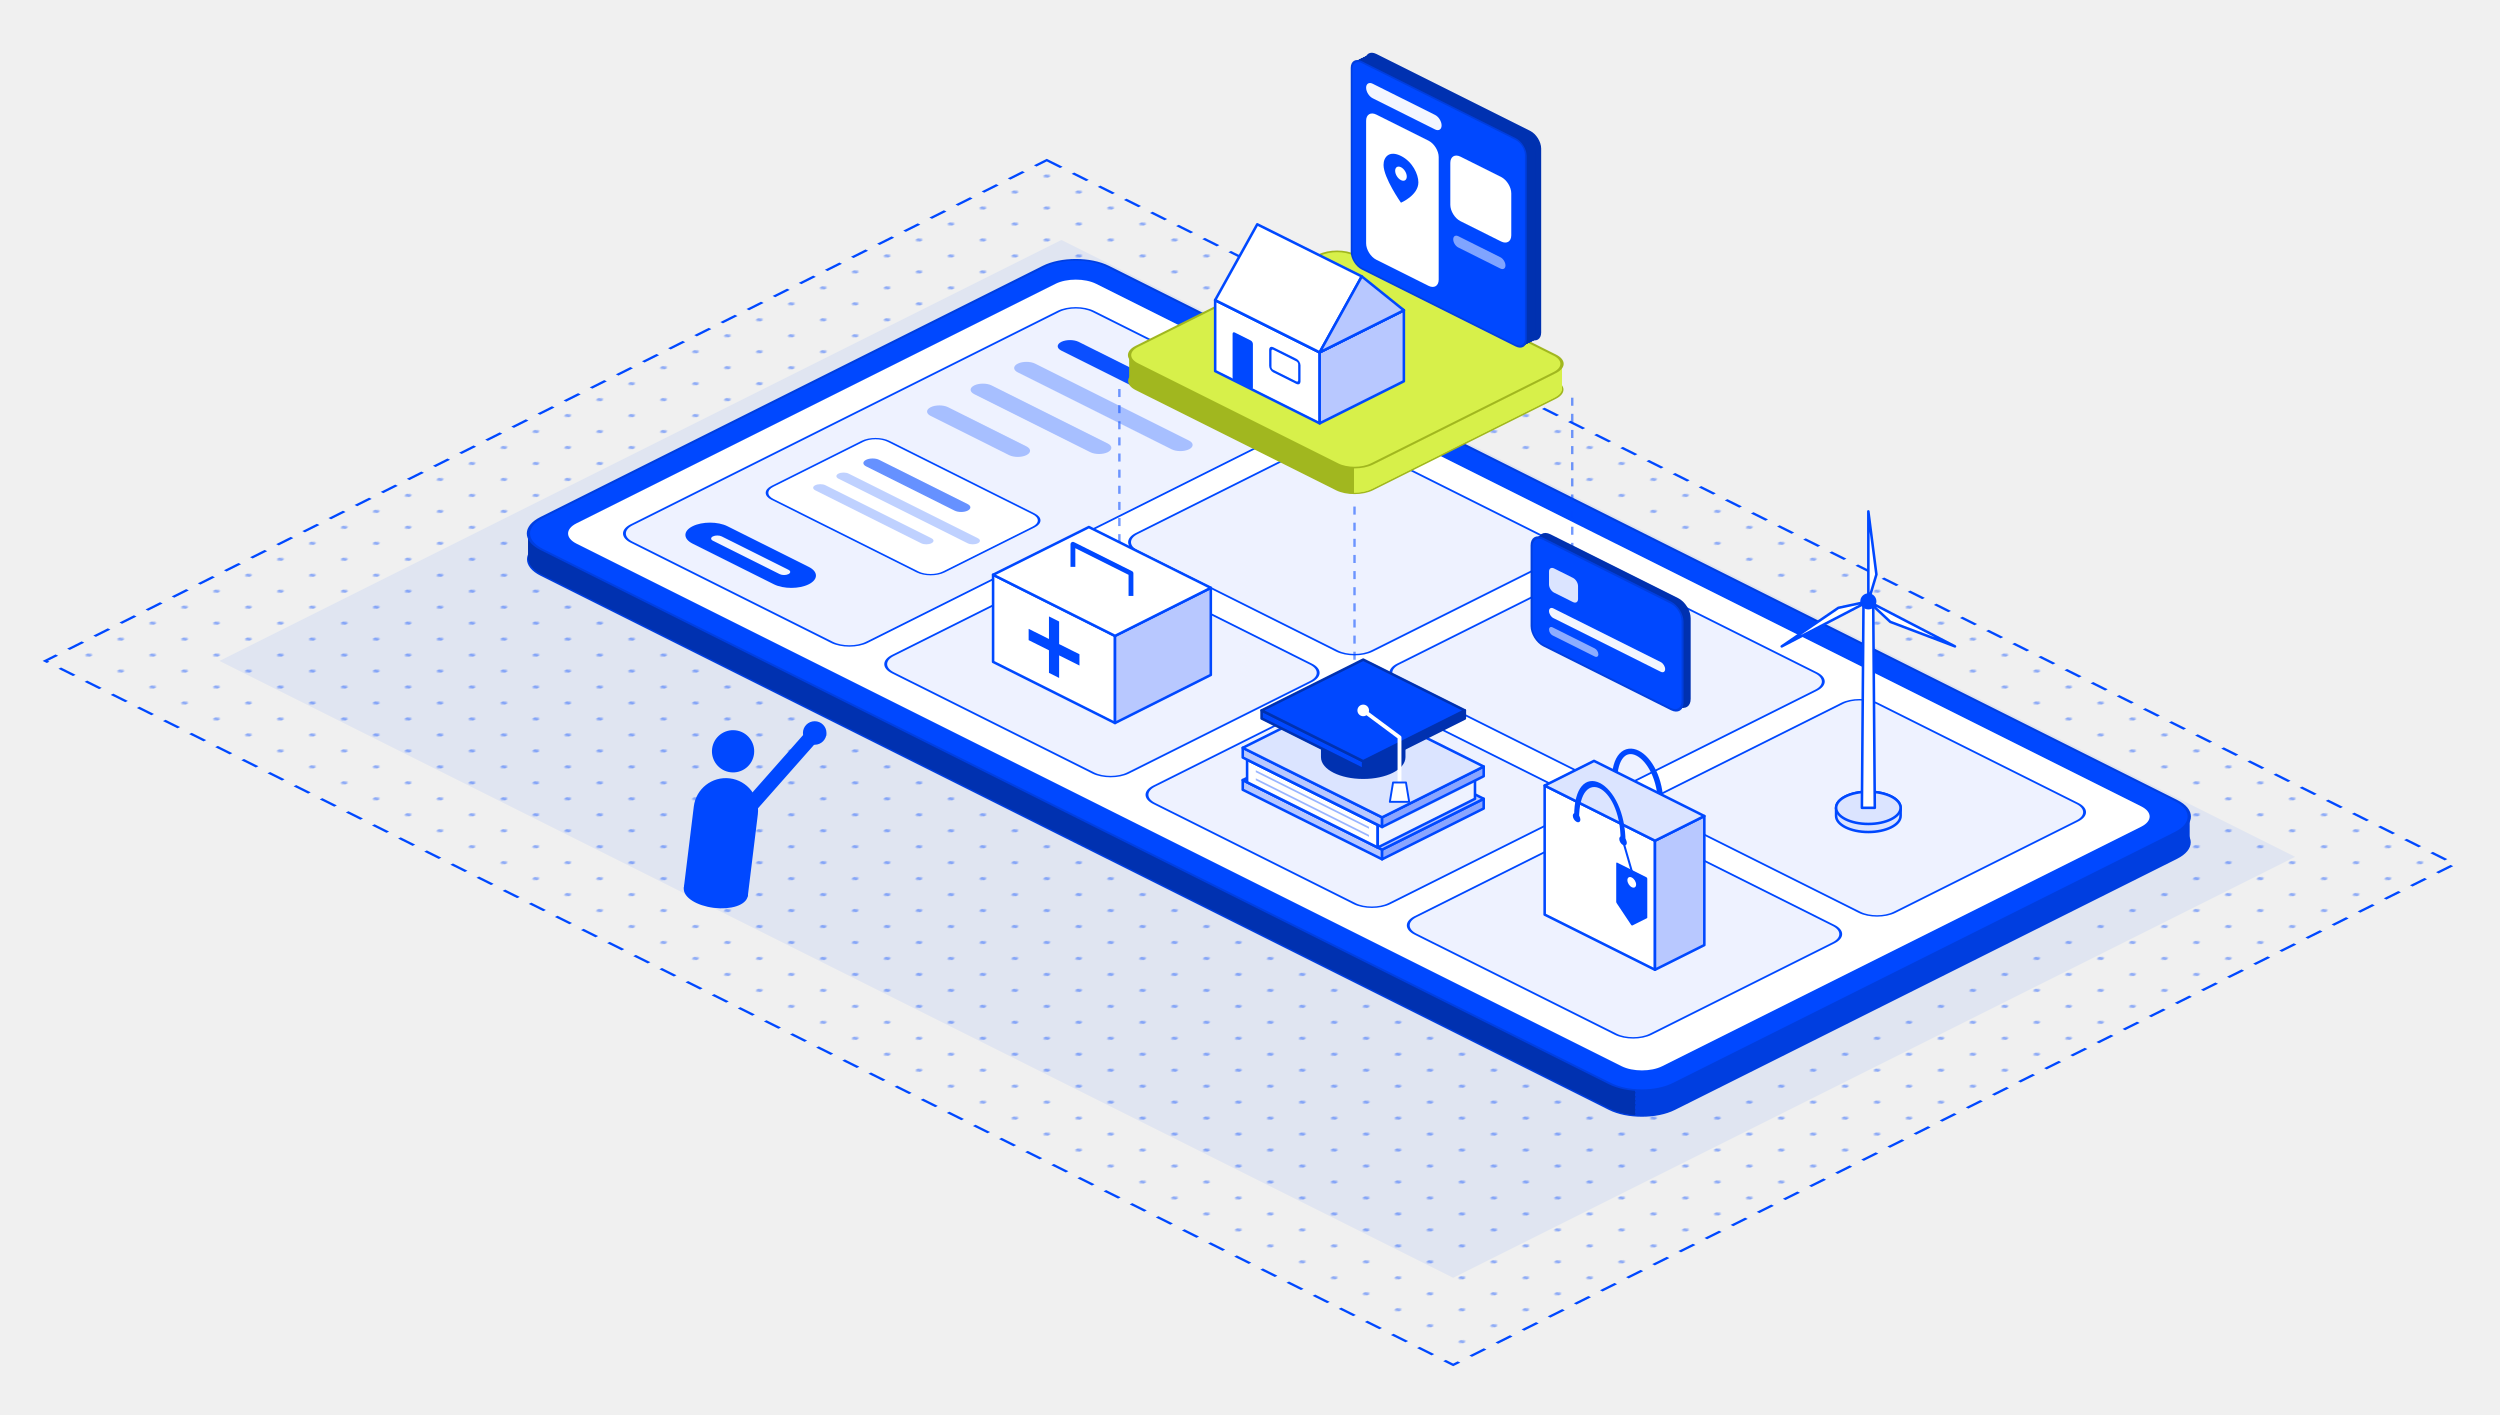
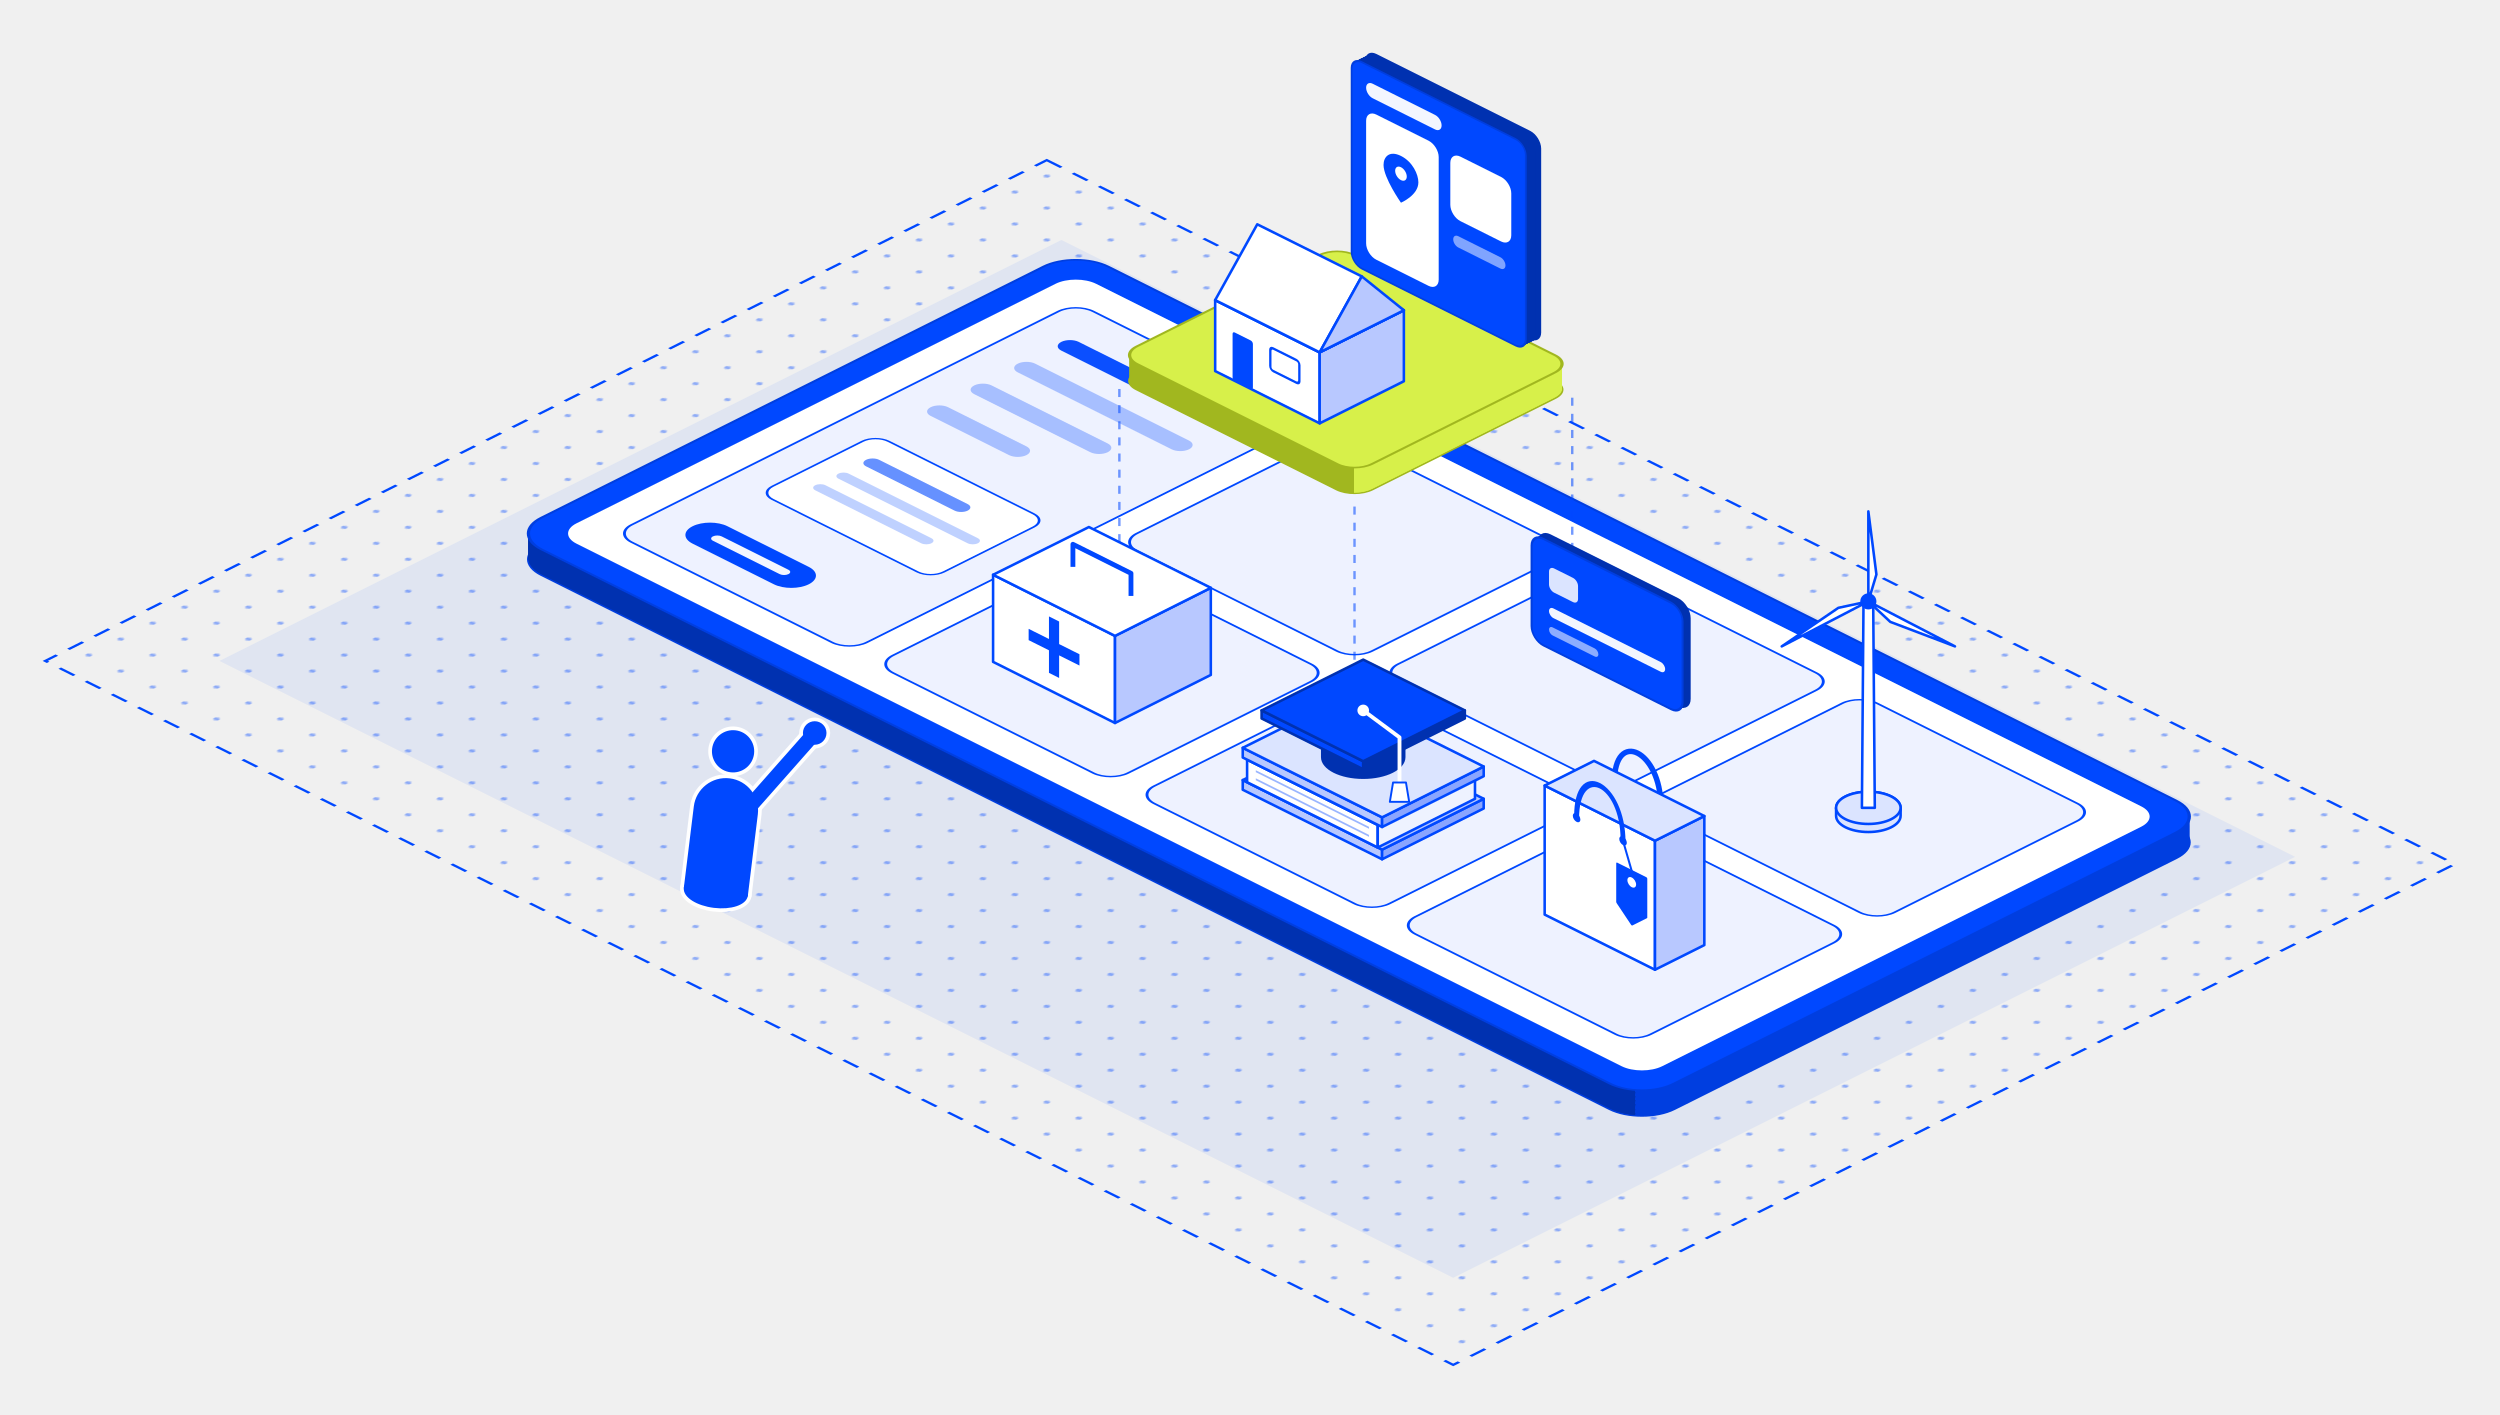
<svg xmlns="http://www.w3.org/2000/svg" width="820" height="464" viewBox="0 180 820 464" role="img" aria-label="Isometric illustration for Expertise. A product lies flat like a pop-up book, its screen divided into six cards. Six fields rise out of them: finance as a bank card, health as a first-aid box, energy as a wind turbine, learning as a graduation cap on a book, retail as a shopping bag with handles and a price tag, and property, which lifts off on a lime card with a house and its own product screen. A solid blue Tcules designer leans in and works on it." style="display: block">
  <g transform="translate(410 410) scale(0.529) translate(-518.0 -563.5)">
    <defs>
      <pattern id="floorDots" width="22" height="22" patternUnits="userSpaceOnUse">
        <circle cx="11" cy="11" r="1.6" fill="#0048FF" fill-opacity="0.38" />
      </pattern>
      <linearGradient id="blueSide" x1="0" y1="1" x2="1" y2="0">
        <stop offset="0.5" stop-color="#0031B0" />
        <stop offset="0.5" stop-color="#003EE0" />
      </linearGradient>
      <linearGradient id="limeSide" x1="0" y1="1" x2="1" y2="0">
        <stop offset="0.5" stop-color="#A1B71F" />
        <stop offset="0.5" stop-color="#D7F04A" />
      </linearGradient>
    </defs>
    <g transform="matrix(0.9 0.45 -0.9 0.45 392.0 228.0)">
      <rect width="970" height="690" fill="url(#floorDots)" />
      <rect width="970" height="690" fill="none" stroke="#0048FF" stroke-width="1.8" stroke-dasharray="10 8" />
      <rect x="60" y="50" width="850" height="580" fill="#0048FF" fill-opacity="0.07" />
    </g>
    <g transform="matrix(0.9 0.45 -0.9 0.45 410.0 300.0)">
      <rect width="780" height="390" rx="22" fill="url(#blueSide)" stroke="#003EE0" stroke-width="1.4" />
    </g>
    <g transform="matrix(0.9 0.45 -0.9 0.45 410.0 299.5)">
      <rect width="780" height="390" rx="22" fill="url(#blueSide)" />
    </g>
    <g transform="matrix(0.9 0.45 -0.9 0.45 410.0 299.0)">
      <rect width="780" height="390" rx="22" fill="url(#blueSide)" />
    </g>
    <g transform="matrix(0.9 0.45 -0.9 0.45 410.0 298.5)">
      <rect width="780" height="390" rx="22" fill="url(#blueSide)" />
    </g>
    <g transform="matrix(0.9 0.45 -0.9 0.45 410.0 298.0)">
      <rect width="780" height="390" rx="22" fill="url(#blueSide)" />
    </g>
    <g transform="matrix(0.9 0.45 -0.9 0.45 410.0 297.5)">
      <rect width="780" height="390" rx="22" fill="url(#blueSide)" />
    </g>
    <g transform="matrix(0.9 0.45 -0.9 0.45 410.0 297.0)">
      <rect width="780" height="390" rx="22" fill="url(#blueSide)" />
    </g>
    <g transform="matrix(0.9 0.45 -0.9 0.45 410.0 296.5)">
      <rect width="780" height="390" rx="22" fill="url(#blueSide)" />
    </g>
    <g transform="matrix(0.9 0.45 -0.9 0.45 410.0 296.0)">
      <rect width="780" height="390" rx="22" fill="url(#blueSide)" />
    </g>
    <g transform="matrix(0.9 0.45 -0.9 0.45 410.0 295.5)">
      <rect width="780" height="390" rx="22" fill="url(#blueSide)" />
    </g>
    <g transform="matrix(0.9 0.45 -0.9 0.45 410.0 295.0)">
      <rect width="780" height="390" rx="22" fill="url(#blueSide)" />
    </g>
    <g transform="matrix(0.9 0.45 -0.9 0.45 410.0 294.5)">
      <rect width="780" height="390" rx="22" fill="url(#blueSide)" />
    </g>
    <g transform="matrix(0.9 0.45 -0.9 0.45 410.0 294.0)">
      <rect width="780" height="390" rx="22" fill="url(#blueSide)" />
    </g>
    <g transform="matrix(0.9 0.45 -0.9 0.45 410.0 293.5)">
      <rect width="780" height="390" rx="22" fill="url(#blueSide)" />
    </g>
    <g transform="matrix(0.9 0.45 -0.9 0.45 410.0 293.0)">
      <rect width="780" height="390" rx="22" fill="url(#blueSide)" />
    </g>
    <g transform="matrix(0.9 0.45 -0.9 0.45 410.0 292.5)">
      <rect width="780" height="390" rx="22" fill="url(#blueSide)" />
    </g>
    <g transform="matrix(0.9 0.45 -0.9 0.45 410.0 292.0)">
      <rect width="780" height="390" rx="22" fill="url(#blueSide)" />
    </g>
    <g transform="matrix(0.9 0.45 -0.9 0.45 410.0 291.5)">
      <rect width="780" height="390" rx="22" fill="url(#blueSide)" />
    </g>
    <g transform="matrix(0.9 0.45 -0.9 0.45 410.0 291.0)">
      <rect width="780" height="390" rx="22" fill="url(#blueSide)" />
    </g>
    <g transform="matrix(0.9 0.45 -0.9 0.45 410.0 290.5)">
      <rect width="780" height="390" rx="22" fill="url(#blueSide)" />
    </g>
    <g transform="matrix(0.9 0.45 -0.9 0.45 410.0 290.0)">
      <rect width="780" height="390" rx="22" fill="url(#blueSide)" />
    </g>
    <g transform="matrix(0.9 0.45 -0.9 0.45 410.0 289.5)">
      <rect width="780" height="390" rx="22" fill="url(#blueSide)" />
    </g>
    <g transform="matrix(0.9 0.45 -0.9 0.45 410.0 289.0)">
      <rect width="780" height="390" rx="22" fill="url(#blueSide)" />
    </g>
    <g transform="matrix(0.9 0.45 -0.9 0.45 410.0 288.5)">
      <rect width="780" height="390" rx="22" fill="url(#blueSide)" />
    </g>
    <g transform="matrix(0.9 0.45 -0.9 0.45 410.0 288.0)">
      <rect width="780" height="390" rx="22" fill="url(#blueSide)" />
    </g>
    <g transform="matrix(0.9 0.45 -0.9 0.45 410.0 287.5)">
      <rect width="780" height="390" rx="22" fill="url(#blueSide)" />
    </g>
    <g transform="matrix(0.9 0.45 -0.9 0.45 410.0 287.0)">
      <rect width="780" height="390" rx="22" fill="url(#blueSide)" />
    </g>
    <g transform="matrix(0.9 0.45 -0.9 0.45 410.0 286.5)">
      <rect width="780" height="390" rx="22" fill="url(#blueSide)" />
    </g>
    <g transform="matrix(0.9 0.45 -0.9 0.45 410.0 286.0)">
      <rect width="780" height="390" rx="22" fill="url(#blueSide)" />
    </g>
    <g transform="matrix(0.9 0.45 -0.9 0.45 410.0 285.5)">
      <rect width="780" height="390" rx="22" fill="url(#blueSide)" />
    </g>
    <g transform="matrix(0.9 0.45 -0.9 0.45 410.0 285.0)">
      <rect width="780" height="390" rx="22" fill="url(#blueSide)" />
    </g>
    <g transform="matrix(0.9 0.45 -0.9 0.45 410.0 284.5)">
      <rect width="780" height="390" rx="22" fill="url(#blueSide)" />
    </g>
    <g transform="matrix(0.9 0.45 -0.9 0.45 410.0 284.0)">
      <rect width="780" height="390" rx="22" fill="#0048FF" stroke="#003EE0" stroke-width="1.6" />
    </g>
    <g transform="matrix(0.9 0.45 -0.9 0.45 410.0 298.4)">
      <rect width="748" height="358" rx="14" fill="#FFFFFF" />
    </g>
    <g transform="matrix(0.9 0.45 -0.9 0.45 572.0 397.4)">
      <rect width="162" height="150" rx="12" fill="#EEF2FF" stroke="#0048FF" stroke-width="1.4" />
    </g>
    <g transform="matrix(0.9 0.45 -0.9 0.45 734.0 478.4)">
      <rect width="162" height="150" rx="12" fill="#EEF2FF" stroke="#0048FF" stroke-width="1.4" />
    </g>
    <g transform="matrix(0.9 0.45 -0.9 0.45 896.0 559.4)">
      <rect width="162" height="150" rx="12" fill="#EEF2FF" stroke="#0048FF" stroke-width="1.4" />
    </g>
    <g transform="matrix(0.9 0.45 -0.9 0.45 420.8 473.0)">
      <rect width="162" height="150" rx="12" fill="#EEF2FF" stroke="#0048FF" stroke-width="1.4" />
    </g>
    <g transform="matrix(0.9 0.45 -0.9 0.45 582.8 554.0)">
      <rect width="162" height="150" rx="12" fill="#EEF2FF" stroke="#0048FF" stroke-width="1.4" />
    </g>
    <g transform="matrix(0.9 0.45 -0.9 0.45 744.8 635.0)">
      <rect width="162" height="150" rx="12" fill="#EEF2FF" stroke="#0048FF" stroke-width="1.4" />
    </g>
    <g transform="matrix(0.9 0.45 -0.9 0.45 410.0 316.4)">
      <rect width="162" height="318" rx="12" fill="#EEF2FF" stroke="#0048FF" stroke-width="1.4" />
      <rect x="22.0" y="26.0" width="64.0" height="12.0" rx="6.00" fill="#0048FF" fill-opacity="0.95" />
      <rect x="22.0" y="56.0" width="118.0" height="12.0" rx="6.00" fill="#0048FF" fill-opacity="0.3" />
      <rect x="22.0" y="86.0" width="92.0" height="12.0" rx="6.00" fill="#0048FF" fill-opacity="0.3" />
      <rect x="22.0" y="116.0" width="66.0" height="12.0" rx="6.00" fill="#0048FF" fill-opacity="0.3" />
      <rect x="22" y="160" width="118" height="80" rx="9" fill="#FFFFFF" stroke="#0048FF" stroke-width="1.3" />
      <rect x="36.0" y="176.0" width="70.0" height="9.0" rx="4.50" fill="#0048FF" fill-opacity="0.6" />
      <rect x="36.0" y="196.0" width="96.0" height="7.0" rx="3.50" fill="#0048FF" fill-opacity="0.25" />
      <rect x="36.0" y="212.0" width="80.0" height="7.0" rx="3.50" fill="#0048FF" fill-opacity="0.25" />
      <rect x="22" y="274" width="80" height="24" rx="12" fill="#0048FF" />
      <rect x="36.0" y="283.0" width="52.0" height="6.0" rx="3.00" fill="#FFFFFF" fill-opacity="0.95" />
    </g>
    <path d="M437.0 464.9 L437.0 364.9" stroke="#0048FF" stroke-opacity="0.55" stroke-width="1.5" stroke-dasharray="5 5" />
    <path d="M582.8 537.8 L582.8 437.8" stroke="#0048FF" stroke-opacity="0.55" stroke-width="1.5" stroke-dasharray="5 5" />
    <path d="M717.8 470.3 L717.8 370.3" stroke="#0048FF" stroke-opacity="0.55" stroke-width="1.5" stroke-dasharray="5 5" />
    <g transform="matrix(0.9 0.45 -0.9 0.45 572.0 297.4)">
      <rect width="162" height="150" rx="12" fill="url(#limeSide)" stroke="#A1B71F" stroke-width="1.4" />
    </g>
    <g transform="matrix(0.9 0.45 -0.9 0.45 572.0 296.9)">
      <rect width="162" height="150" rx="12" fill="url(#limeSide)" />
    </g>
    <g transform="matrix(0.9 0.45 -0.9 0.45 572.0 296.4)">
      <rect width="162" height="150" rx="12" fill="url(#limeSide)" />
    </g>
    <g transform="matrix(0.9 0.45 -0.9 0.45 572.0 295.9)">
      <rect width="162" height="150" rx="12" fill="url(#limeSide)" />
    </g>
    <g transform="matrix(0.9 0.45 -0.9 0.45 572.0 295.4)">
      <rect width="162" height="150" rx="12" fill="url(#limeSide)" />
    </g>
    <g transform="matrix(0.9 0.45 -0.9 0.45 572.0 294.9)">
      <rect width="162" height="150" rx="12" fill="url(#limeSide)" />
    </g>
    <g transform="matrix(0.9 0.45 -0.9 0.45 572.0 294.4)">
      <rect width="162" height="150" rx="12" fill="url(#limeSide)" />
    </g>
    <g transform="matrix(0.9 0.45 -0.9 0.45 572.0 293.9)">
      <rect width="162" height="150" rx="12" fill="url(#limeSide)" />
    </g>
    <g transform="matrix(0.9 0.45 -0.9 0.45 572.0 293.4)">
      <rect width="162" height="150" rx="12" fill="url(#limeSide)" />
    </g>
    <g transform="matrix(0.9 0.45 -0.9 0.45 572.0 292.9)">
      <rect width="162" height="150" rx="12" fill="url(#limeSide)" />
    </g>
    <g transform="matrix(0.9 0.45 -0.9 0.45 572.0 292.4)">
      <rect width="162" height="150" rx="12" fill="url(#limeSide)" />
    </g>
    <g transform="matrix(0.9 0.45 -0.9 0.45 572.0 291.9)">
      <rect width="162" height="150" rx="12" fill="url(#limeSide)" />
    </g>
    <g transform="matrix(0.9 0.45 -0.9 0.45 572.0 291.4)">
      <rect width="162" height="150" rx="12" fill="url(#limeSide)" />
    </g>
    <g transform="matrix(0.9 0.45 -0.9 0.45 572.0 290.9)">
      <rect width="162" height="150" rx="12" fill="url(#limeSide)" />
    </g>
    <g transform="matrix(0.9 0.45 -0.9 0.45 572.0 290.4)">
      <rect width="162" height="150" rx="12" fill="url(#limeSide)" />
    </g>
    <g transform="matrix(0.9 0.45 -0.9 0.45 572.0 289.9)">
      <rect width="162" height="150" rx="12" fill="url(#limeSide)" />
    </g>
    <g transform="matrix(0.9 0.45 -0.9 0.45 572.0 289.4)">
      <rect width="162" height="150" rx="12" fill="url(#limeSide)" />
    </g>
    <g transform="matrix(0.9 0.45 -0.9 0.45 572.0 288.9)">
      <rect width="162" height="150" rx="12" fill="url(#limeSide)" />
    </g>
    <g transform="matrix(0.9 0.45 -0.9 0.45 572.0 288.4)">
      <rect width="162" height="150" rx="12" fill="url(#limeSide)" />
    </g>
    <g transform="matrix(0.9 0.45 -0.9 0.45 572.0 287.9)">
      <rect width="162" height="150" rx="12" fill="url(#limeSide)" />
    </g>
    <g transform="matrix(0.9 0.45 -0.9 0.45 572.0 287.4)">
      <rect width="162" height="150" rx="12" fill="url(#limeSide)" />
    </g>
    <g transform="matrix(0.9 0.45 -0.9 0.45 572.0 286.9)">
      <rect width="162" height="150" rx="12" fill="url(#limeSide)" />
    </g>
    <g transform="matrix(0.9 0.45 -0.9 0.45 572.0 286.4)">
      <rect width="162" height="150" rx="12" fill="url(#limeSide)" />
    </g>
    <g transform="matrix(0.9 0.45 -0.9 0.45 572.0 285.9)">
      <rect width="162" height="150" rx="12" fill="url(#limeSide)" />
    </g>
    <g transform="matrix(0.9 0.45 -0.9 0.45 572.0 285.4)">
      <rect width="162" height="150" rx="12" fill="url(#limeSide)" />
    </g>
    <g transform="matrix(0.9 0.45 -0.9 0.45 572.0 284.9)">
      <rect width="162" height="150" rx="12" fill="url(#limeSide)" />
    </g>
    <g transform="matrix(0.9 0.45 -0.9 0.45 572.0 284.4)">
      <rect width="162" height="150" rx="12" fill="url(#limeSide)" />
    </g>
    <g transform="matrix(0.9 0.45 -0.9 0.45 572.0 283.9)">
      <rect width="162" height="150" rx="12" fill="url(#limeSide)" />
    </g>
    <g transform="matrix(0.9 0.45 -0.9 0.45 572.0 283.4)">
      <rect width="162" height="150" rx="12" fill="url(#limeSide)" />
    </g>
    <g transform="matrix(0.9 0.45 -0.9 0.45 572.0 282.9)">
      <rect width="162" height="150" rx="12" fill="url(#limeSide)" />
    </g>
    <g transform="matrix(0.9 0.45 -0.9 0.45 572.0 282.4)">
      <rect width="162" height="150" rx="12" fill="url(#limeSide)" />
    </g>
    <g transform="matrix(0.9 0.45 -0.9 0.45 572.0 281.9)">
      <rect width="162" height="150" rx="12" fill="url(#limeSide)" />
    </g>
    <g transform="matrix(0.9 0.45 -0.9 0.45 572.0 281.4)">
      <rect width="162" height="150" rx="12" fill="#D7F04A" stroke="#A1B71F" stroke-width="1.6" />
    </g>
    <g transform="matrix(0.9 0.45 0 1 590.0 159.6)">
      <rect width="120" height="128" rx="7" fill="#0031B0" stroke="#0031B0" stroke-width="1.2" />
    </g>
    <g transform="matrix(0.9 0.45 0 1 589.5 159.8)">
      <rect width="120" height="128" rx="7" fill="#0031B0" />
    </g>
    <g transform="matrix(0.9 0.45 0 1 589.1 160.1)">
      <rect width="120" height="128" rx="7" fill="#0031B0" />
    </g>
    <g transform="matrix(0.9 0.45 0 1 588.6 160.3)">
      <rect width="120" height="128" rx="7" fill="#0031B0" />
    </g>
    <g transform="matrix(0.9 0.45 0 1 588.2 160.5)">
      <rect width="120" height="128" rx="7" fill="#0031B0" />
    </g>
    <g transform="matrix(0.9 0.45 0 1 587.8 160.7)">
      <rect width="120" height="128" rx="7" fill="#0031B0" />
    </g>
    <g transform="matrix(0.9 0.45 0 1 587.3 161.0)">
      <rect width="120" height="128" rx="7" fill="#0031B0" />
    </g>
    <g transform="matrix(0.9 0.45 0 1 586.9 161.2)">
      <rect width="120" height="128" rx="7" fill="#0031B0" />
    </g>
    <g transform="matrix(0.9 0.45 0 1 586.4 161.4)">
      <rect width="120" height="128" rx="7" fill="#0031B0" />
    </g>
    <g transform="matrix(0.9 0.45 0 1 586.0 161.6)">
      <rect width="120" height="128" rx="7" fill="#0031B0" />
    </g>
    <g transform="matrix(0.9 0.45 0 1 585.5 161.9)">
      <rect width="120" height="128" rx="7" fill="#0031B0" />
    </g>
    <g transform="matrix(0.9 0.45 0 1 585.0 162.1)">
      <rect width="120" height="128" rx="7" fill="#0031B0" />
    </g>
    <g transform="matrix(0.9 0.45 0 1 584.6 162.3)">
      <rect width="120" height="128" rx="7" fill="#0031B0" />
    </g>
    <g transform="matrix(0.9 0.45 0 1 584.1 162.5)">
      <rect width="120" height="128" rx="7" fill="#0031B0" />
    </g>
    <g transform="matrix(0.9 0.45 0 1 583.7 162.8)">
      <rect width="120" height="128" rx="7" fill="#0031B0" />
    </g>
    <g transform="matrix(0.9 0.45 0 1 583.2 163.0)">
      <rect width="120" height="128" rx="7" fill="#0031B0" />
    </g>
    <g transform="matrix(0.9 0.45 0 1 582.8 163.2)">
      <rect width="120" height="128" rx="7" fill="#0031B0" />
    </g>
    <g transform="matrix(0.9 0.45 0 1 582.4 163.4)">
      <rect width="120" height="128" rx="7" fill="#0031B0" />
    </g>
    <g transform="matrix(0.9 0.45 0 1 581.9 163.7)">
      <rect width="120" height="128" rx="7" fill="#0031B0" />
    </g>
    <g transform="matrix(0.9 0.45 0 1 581.5 163.9)">
      <rect width="120" height="128" rx="7" fill="#0031B0" />
    </g>
    <g transform="matrix(0.9 0.45 0 1 581.0 164.1)">
      <rect width="120" height="128" rx="7" fill="#0048FF" stroke="#003EE0" stroke-width="1.2" />
      <rect x="10.0" y="10.0" width="52.0" height="9.0" rx="4.50" fill="#FFFFFF" fill-opacity="0.95" />
      <rect x="10" y="28" width="50" height="90" rx="7" fill="#FFFFFF" />
      <path d="M34 46 c-8 0 -12 6 -12 11 c0 8 12 18 12 18 s12 -10 12 -18 c0 -5 -4 -11 -12 -11 Z" fill="#0048FF" />
      <circle cx="34" cy="57" r="4" fill="#FFFFFF" />
      <rect x="68" y="28" width="42" height="40" rx="7" fill="#FFFFFF" />
      <rect x="70.0" y="78.0" width="36.0" height="7.0" rx="3.50" fill="#FFFFFF" fill-opacity="0.5" />
    </g>
    <polygon points="496.4,314.8 561.2,347.2 561.2,391.2 496.4,358.8" fill="#FFFFFF" stroke="#0048FF" stroke-width="1.6" stroke-linejoin="round" />
    <polygon points="561.2,347.2 613.4,321.1 613.4,365.1 561.2,391.2" fill="#B8C8FF" stroke="#0048FF" stroke-width="1.6" stroke-linejoin="round" />
    <polygon points="548.6,288.7 613.4,321.1 561.2,347.2 496.4,314.8" fill="#FFFFFF" stroke="#0048FF" stroke-width="1.6" stroke-linejoin="round" />
    <polygon points="496.4,314.8 561.2,347.2 587.3,300.1 522.5,267.8" fill="#FFFFFF" stroke="#0048FF" stroke-width="1.6" stroke-linejoin="round" />
    <polygon points="561.2,347.2 613.4,321.1 587.3,300.1" fill="#B8C8FF" stroke="#0048FF" stroke-width="1.6" stroke-linejoin="round" />
    <g transform="matrix(0.9 0.45 0 1 496.4 314.8)">
      <rect x="12" y="14" width="14" height="30" rx="1.5" fill="#0048FF" />
      <rect x="38" y="12" width="20" height="14" rx="2" fill="#FFFFFF" stroke="#0048FF" stroke-width="1.6" />
    </g>
    <g transform="matrix(0.9 0.45 0 1 697.1 457.0)">
      <rect width="104" height="66" rx="8" fill="#0031B0" stroke="#0031B0" stroke-width="1.2" />
    </g>
    <g transform="matrix(0.9 0.45 0 1 696.7 457.2)">
      <rect width="104" height="66" rx="8" fill="#0031B0" />
    </g>
    <g transform="matrix(0.9 0.45 0 1 696.2 457.4)">
      <rect width="104" height="66" rx="8" fill="#0031B0" />
    </g>
    <g transform="matrix(0.9 0.45 0 1 695.8 457.6)">
      <rect width="104" height="66" rx="8" fill="#0031B0" />
    </g>
    <g transform="matrix(0.9 0.45 0 1 695.3 457.9)">
      <rect width="104" height="66" rx="8" fill="#0031B0" />
    </g>
    <g transform="matrix(0.9 0.45 0 1 694.9 458.1)">
      <rect width="104" height="66" rx="8" fill="#0031B0" />
    </g>
    <g transform="matrix(0.9 0.45 0 1 694.4 458.3)">
      <rect width="104" height="66" rx="8" fill="#0031B0" />
    </g>
    <g transform="matrix(0.9 0.45 0 1 694.0 458.5)">
      <rect width="104" height="66" rx="8" fill="#0031B0" />
    </g>
    <g transform="matrix(0.9 0.45 0 1 693.5 458.8)">
      <rect width="104" height="66" rx="8" fill="#0031B0" />
    </g>
    <g transform="matrix(0.9 0.45 0 1 693.0 459.0)">
      <rect width="104" height="66" rx="8" fill="#0031B0" />
    </g>
    <g transform="matrix(0.9 0.45 0 1 692.6 459.2)">
      <rect width="104" height="66" rx="8" fill="#0048FF" stroke="#003EE0" stroke-width="1.4" />
      <rect x="12" y="15" width="20" height="15" rx="3.5" fill="#DBE4FF" />
      <rect x="12.0" y="40.0" width="80.0" height="6.0" rx="3.00" fill="#FFFFFF" fill-opacity="0.95" />
      <rect x="12.0" y="52.0" width="34.0" height="5.0" rx="2.50" fill="#FFFFFF" fill-opacity="0.55" />
    </g>
    <ellipse cx="901.4" cy="629.6" rx="20" ry="10" fill="#DBE4FF" stroke="#0048FF" stroke-width="1.6" />
    <path d="M881.4 629.6 v5 a20 10 0 0 0 40 0 v-5" fill="#DBE4FF" stroke="#0048FF" stroke-width="1.6" />
    <ellipse cx="901.4" cy="629.6" rx="20" ry="10" fill="#DBE4FF" stroke="#0048FF" stroke-width="1.6" />
    <path d="M897.4 629.6 L898.4 501.6 H904.4 L905.4 629.6 Z" fill="#FFFFFF" stroke="#0048FF" stroke-width="1.6" stroke-linejoin="round" />
    <path d="M901.4 501.6 L906.4 484.9 L901.4 445.8 Z" fill="#FFFFFF" stroke="#0048FF" stroke-width="1.6" stroke-linejoin="round" />
    <path d="M901.4 501.6 L915.0 514.3 L955.1 529.5 Z" fill="#FFFFFF" stroke="#0048FF" stroke-width="1.6" stroke-linejoin="round" />
    <path d="M901.4 501.6 L882.8 505.6 L847.7 529.5 Z" fill="#FFFFFF" stroke="#0048FF" stroke-width="1.6" stroke-linejoin="round" />
    <circle cx="901.4" cy="501.6" r="5" fill="#0048FF" />
    <polygon points="358.7,485.1 434.3,523.0 434.3,577.0 358.7,539.1" fill="#FFFFFF" stroke="#0048FF" stroke-width="1.6" stroke-linejoin="round" />
    <polygon points="434.3,523.0 493.7,493.2 493.7,547.2 434.3,577.0" fill="#B8C8FF" stroke="#0048FF" stroke-width="1.6" stroke-linejoin="round" />
    <polygon points="418.1,455.5 493.7,493.2 434.3,523.0 358.7,485.1" fill="#FFFFFF" stroke="#0048FF" stroke-width="1.6" stroke-linejoin="round" />
    <g transform="matrix(0.9 0.45 0 1 358.7 485.1)">
      <path d="M42 12 V40 M28 26 H56" stroke="#0048FF" stroke-width="7" stroke-linecap="square" />
    </g>
    <path d="M408.2 480.2 v-14 L444.2 484.2 v14" fill="none" stroke="#0048FF" stroke-width="3" stroke-linejoin="round" />
    <polygon points="513.5,612.4 599.9,655.5 599.9,661.5 513.5,618.4" fill="#B8C8FF" stroke="#0048FF" stroke-width="1.6" stroke-linejoin="round" />
    <polygon points="599.9,655.5 662.9,624.0 662.9,630.0 599.9,661.5" fill="#8AA5FF" stroke="#0048FF" stroke-width="1.6" stroke-linejoin="round" />
    <polygon points="576.5,580.9 662.9,624.0 599.9,655.5 513.5,612.4" fill="#B8C8FF" stroke="#0048FF" stroke-width="1.6" stroke-linejoin="round" />
    <polygon points="516.2,599.7 597.2,640.2 597.2,654.2 516.2,613.7" fill="#FFFFFF" stroke="#0048FF" stroke-width="1.6" stroke-linejoin="round" />
    <polygon points="597.2,640.2 657.5,610.0 657.5,624.0 597.2,654.2" fill="#EEF2FF" stroke="#0048FF" stroke-width="1.6" stroke-linejoin="round" />
    <polygon points="576.5,569.5 657.5,610.0 597.2,640.2 516.2,599.7" fill="#FFFFFF" stroke="#0048FF" stroke-width="1.6" stroke-linejoin="round" />
    <g transform="matrix(0.9 0.45 0 1 516.2 599.7)">
      <path d="M6 4.5 H84 M6 9.5 H84" stroke="#0048FF" stroke-opacity="0.4" stroke-width="1.2" />
    </g>
    <polygon points="513.5,592.4 599.9,635.5 599.9,641.5 513.5,598.4" fill="#B8C8FF" stroke="#0048FF" stroke-width="1.6" stroke-linejoin="round" />
    <polygon points="599.9,635.5 662.9,604.0 662.9,610.0 599.9,641.5" fill="#8AA5FF" stroke="#0048FF" stroke-width="1.6" stroke-linejoin="round" />
    <polygon points="576.5,560.9 662.9,604.0 599.9,635.5 513.5,592.4" fill="#DBE4FF" stroke="#0048FF" stroke-width="1.6" stroke-linejoin="round" />
    <path d="M562.8 574.2 V598.2 A25.4 12.7 0 0 0 613.6 598.2 V574.2" fill="#0031B0" stroke="#0031B0" stroke-width="1.6" stroke-linejoin="round" />
    <ellipse cx="588.2" cy="574.2" rx="25.4" ry="12.7" fill="#0048FF" stroke="#0031B0" stroke-width="1.6" />
    <polygon points="525.2,569.2 588.2,600.7 588.2,605.7 525.2,574.2" fill="#0048FF" stroke="#0031B0" stroke-width="1.6" stroke-linejoin="round" />
    <polygon points="588.2,600.7 651.2,569.2 651.2,574.2 588.2,605.7" fill="#0031B0" stroke="#0031B0" stroke-width="1.6" stroke-linejoin="round" />
    <polygon points="588.2,537.7 651.2,569.2 588.2,600.7 525.2,569.2" fill="#0048FF" stroke="#0031B0" stroke-width="1.6" stroke-linejoin="round" />
    <circle cx="588.2" cy="569.2" r="3.6" fill="#FFFFFF" />
    <path d="M588.2 569.2 L610.7 585.9 V615.9" fill="none" stroke="#FFFFFF" stroke-width="2.4" stroke-linecap="round" stroke-linejoin="round" />
    <path d="M606.7 613.9 h8 l2 12 h-12 Z" fill="#FFFFFF" stroke="#0048FF" stroke-width="1.2" stroke-linejoin="round" />
    <path d="M743.9 614.0 C743.9 580.0 772.7 594.4 772.7 628.4" fill="none" stroke="#0048FF" stroke-width="3.4" stroke-linecap="round" />
    <polygon points="700.7,615.8 769.1,650.0 769.1,730.0 700.7,695.8" fill="#FFFFFF" stroke="#0048FF" stroke-width="1.6" stroke-linejoin="round" />
    <polygon points="769.1,650.0 799.7,634.7 799.7,714.7 769.1,730.0" fill="#B8C8FF" stroke="#0048FF" stroke-width="1.6" stroke-linejoin="round" />
    <polygon points="731.3,600.5 799.7,634.7 769.1,650.0 700.7,615.8" fill="#DBE4FF" stroke="#0048FF" stroke-width="1.6" stroke-linejoin="round" />
    <g transform="matrix(0.9 0.45 0 1 700.7 615.8)">
      <path d="M22 10 C22 -26 54 -26 54 10" fill="none" stroke="#0048FF" stroke-width="3.4" stroke-linecap="round" />
      <circle cx="22" cy="10" r="2.6" fill="#0048FF" />
      <circle cx="54" cy="10" r="2.6" fill="#0048FF" />
      <path d="M54 10 L60 26" stroke="#0048FF" stroke-width="1.6" />
      <path d="M50 26 h20 v24 l-10 9 l-10 -9 Z" fill="#0048FF" stroke="#0048FF" stroke-width="1.4" stroke-linejoin="round" />
      <circle cx="60" cy="33" r="3" fill="#FFFFFF" />
    </g>
+     <g fill="none" stroke="#FFFFFF" stroke-linecap="round" stroke-linejoin="round">
+       <g transform="rotate(7 186.8 681.6)">
+         <path d="M167.9 681.6 V630.8 A18.9 18.9 0 0 1 205.7 630.8 V681.6 Z" stroke-width="6.8" />
+         <ellipse cx="186.8" cy="681.6" rx="18.9" ry="9.0" stroke-width="6.8" />
+         <circle cx="186.8" cy="593.9" r="13.1" stroke-width="4.6" />
+       </g>
+       <path d="M201.2 636.3 L248.1 583.2" stroke-width="13.7" />
+       <circle cx="248.1" cy="583.2" r="7.3" stroke-width="4.6" />
+     </g>
    <g transform="rotate(7 186.8 681.6)">
      <path d="M167.9 681.6 V630.8 A18.9 18.9 0 0 1 205.7 630.8 V681.6 Z" fill="#0048FF" stroke="#0048FF" stroke-width="2.2" stroke-linejoin="round" />
      <ellipse cx="186.8" cy="681.6" rx="18.9" ry="9.0" fill="#0048FF" stroke="#0048FF" stroke-width="2.2" />
      <circle cx="186.8" cy="593.9" r="13.1" fill="#0048FF" />
    </g>
    <path d="M201.2 636.3 L248.1 583.2" stroke="#0048FF" stroke-width="9.1" stroke-linecap="round" />
    <circle cx="248.1" cy="583.2" r="7.3" fill="#0048FF" />
  </g>
</svg>
